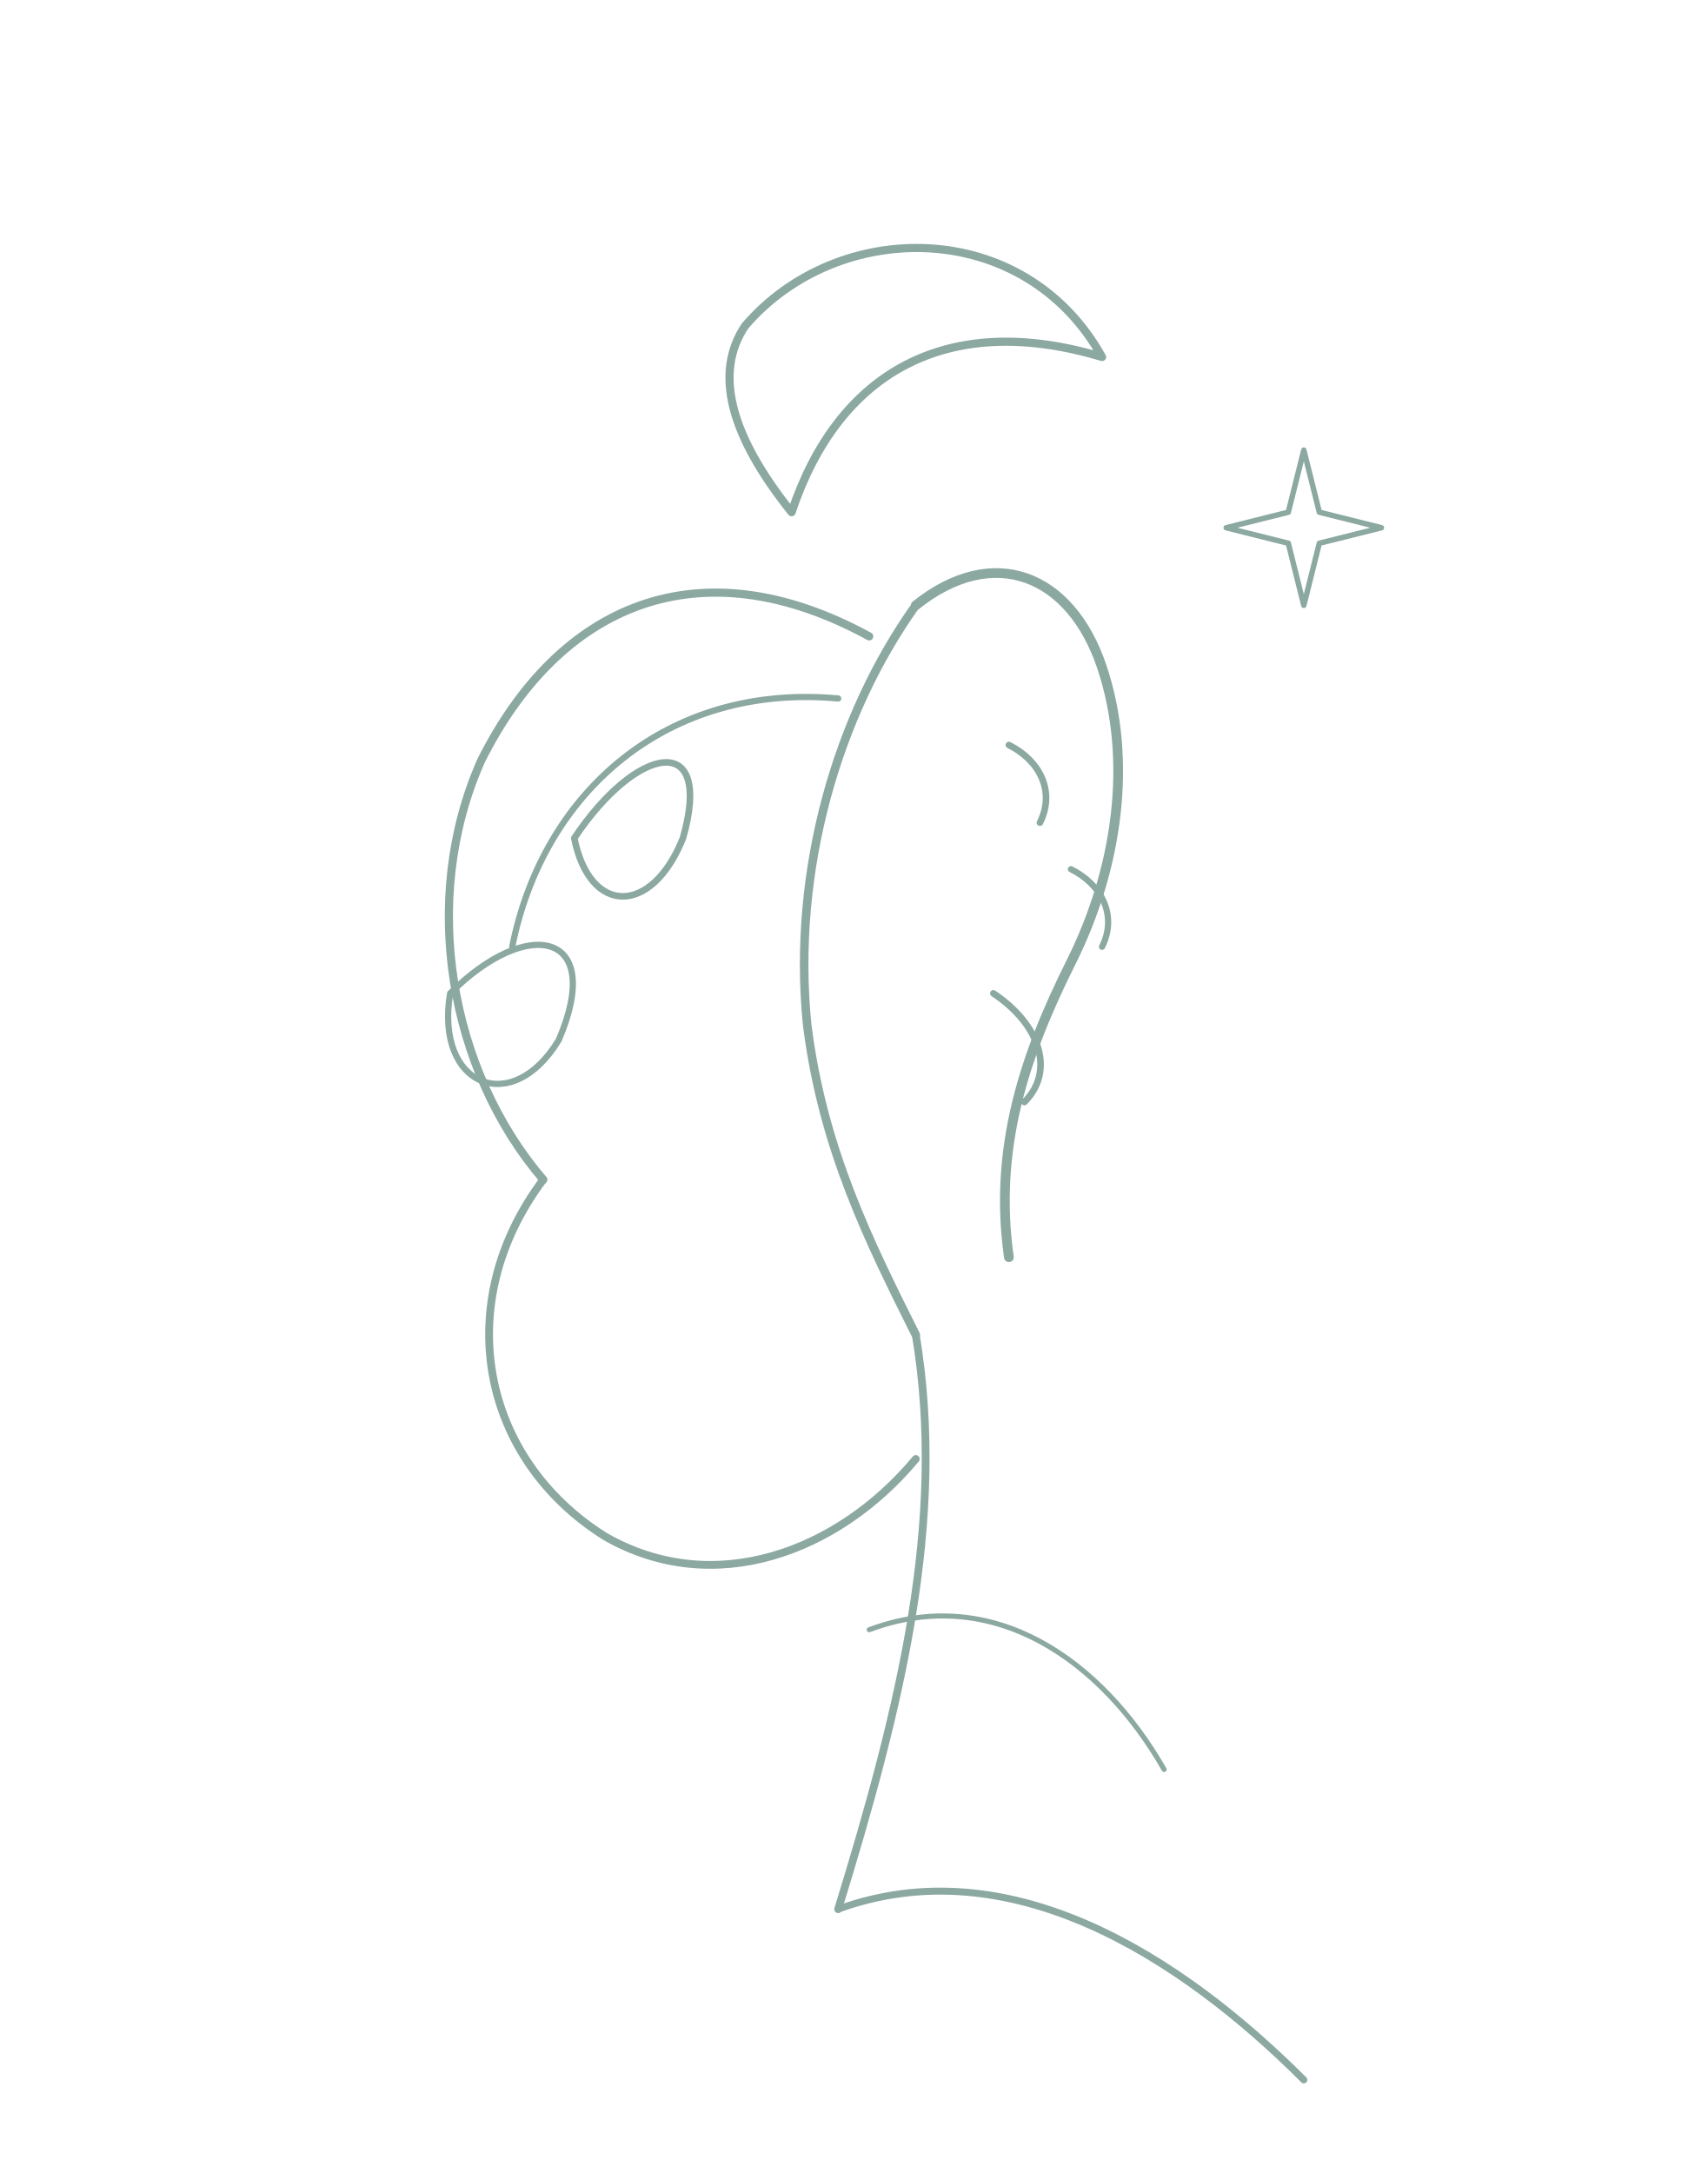
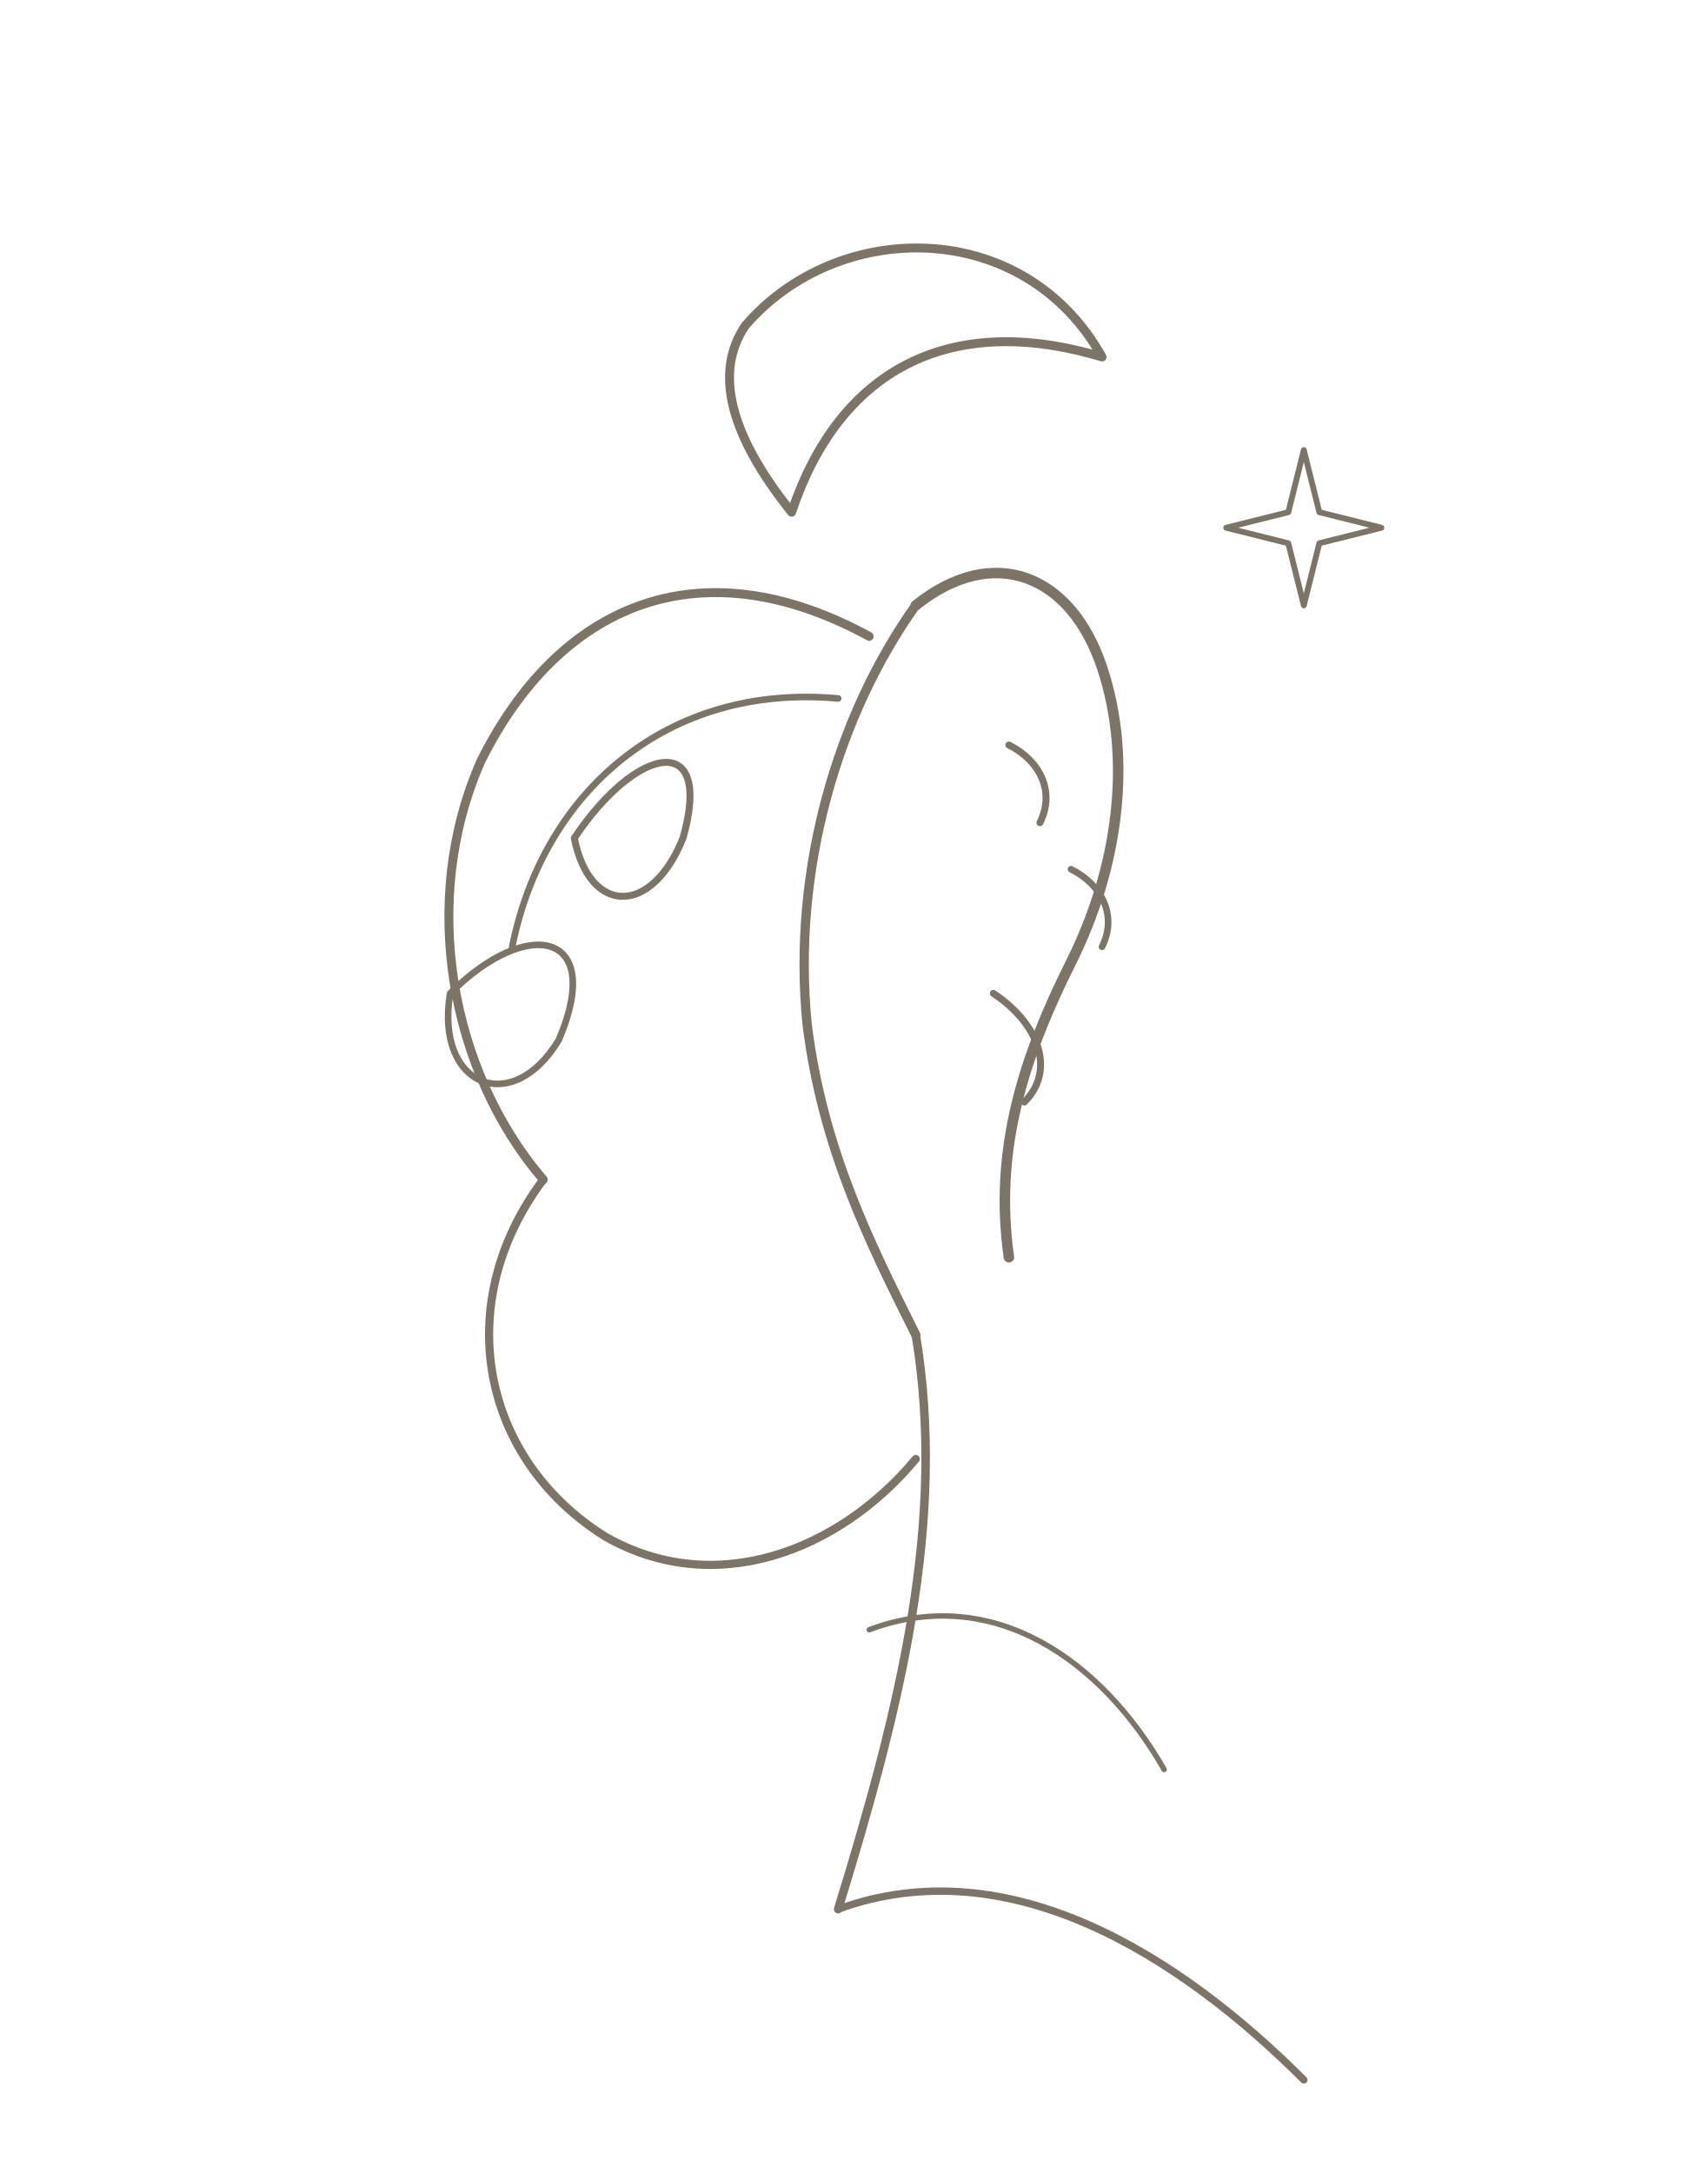
<svg xmlns="http://www.w3.org/2000/svg" viewBox="0 0 220 280" fill="none">
-   <g stroke="#8ba8a1" stroke-linecap="round" stroke-linejoin="round" fill="none">
-     <path d="M118 78 C128 70, 138 74, 142 86 C146 98, 144 112, 138 124 C132 136, 128 148, 130 162" stroke-width="1.25" />
-     <path d="M118 78 C108 92, 102 112, 104 132 C106 148, 112 160, 118 172" stroke-width="1.1" />
-     <path d="M130 96 C134 98, 136 102, 134 106" stroke-width="0.85" />
-     <path d="M138 112 C142 114, 144 118, 142 122" stroke-width="0.8" />
-     <path d="M128 128 C134 132, 136 138, 132 142" stroke-width="0.85" />
-     <path d="M112 82 C90 70, 72 78, 62 98 C54 116, 58 138, 70 152" stroke-width="1.05" />
-     <path d="M108 90 C86 88, 70 102, 66 122" stroke-width="0.8" />
-     <path d="M70 152 C58 168, 62 188, 78 198 C92 206, 108 200, 118 188" stroke-width="1" />
-     <path d="M74 108 C82 96, 92 94, 88 108 C84 118, 76 118, 74 108Z" stroke-width="0.85" />
-     <path d="M58 128 C68 118, 78 120, 72 134 C66 144, 56 140, 58 128Z" stroke-width="0.8" />
-     <path d="M96 42 C108 28, 132 28, 142 46 C122 40, 108 48, 102 66 C94 56, 92 48, 96 42Z" stroke-width="1.05" />
-     <path d="M168 58 L170 66 L178 68 L170 70 L168 78 L166 70 L158 68 L166 66Z" stroke-width="0.7" />
-     <path d="M118 172 C122 196, 116 220, 108 246" stroke-width="1" />
-     <path d="M108 246 C130 238, 152 252, 168 268" stroke-width="0.9" />
-     <path d="M112 210 C128 204, 142 214, 150 228" stroke-width="0.65" />
+   <g stroke="#7d7468" stroke-linecap="round" stroke-linejoin="round" fill="none">
+     <path d="M118 78 C128 70, 138 74, 142 86 C146 98, 144 112, 138 124 C132 136, 128 148, 130 162" stroke-width="1.35" />
+     <path d="M118 78 C108 92, 102 112, 104 132 C106 148, 112 160, 118 172" stroke-width="1.2" />
+     <path d="M130 96 C134 98, 136 102, 134 106" stroke-width="0.9" />
+     <path d="M138 112 C142 114, 144 118, 142 122" stroke-width="0.85" />
+     <path d="M128 128 C134 132, 136 138, 132 142" stroke-width="0.9" />
+     <path d="M112 82 C90 70, 72 78, 62 98 C54 116, 58 138, 70 152" stroke-width="1.15" />
+     <path d="M108 90 C86 88, 70 102, 66 122" stroke-width="0.85" />
+     <path d="M70 152 C58 168, 62 188, 78 198 C92 206, 108 200, 118 188" stroke-width="1.05" />
+     <path d="M74 108 C82 96, 92 94, 88 108 C84 118, 76 118, 74 108Z" stroke-width="0.9" />
+     <path d="M58 128 C68 118, 78 120, 72 134 C66 144, 56 140, 58 128Z" stroke-width="0.85" />
+     <path d="M96 42 C108 28, 132 28, 142 46 C122 40, 108 48, 102 66 C94 56, 92 48, 96 42Z" stroke-width="1.15" />
+     <path d="M168 58 L170 66 L178 68 L170 70 L168 78 L166 70 L158 68 L166 66Z" stroke-width="0.75" />
+     <path d="M118 172 C122 196, 116 220, 108 246" stroke-width="1.1" />
+     <path d="M108 246 C130 238, 152 252, 168 268" stroke-width="0.95" />
+     <path d="M112 210 C128 204, 142 214, 150 228" stroke-width="0.7" />
  </g>
</svg>
